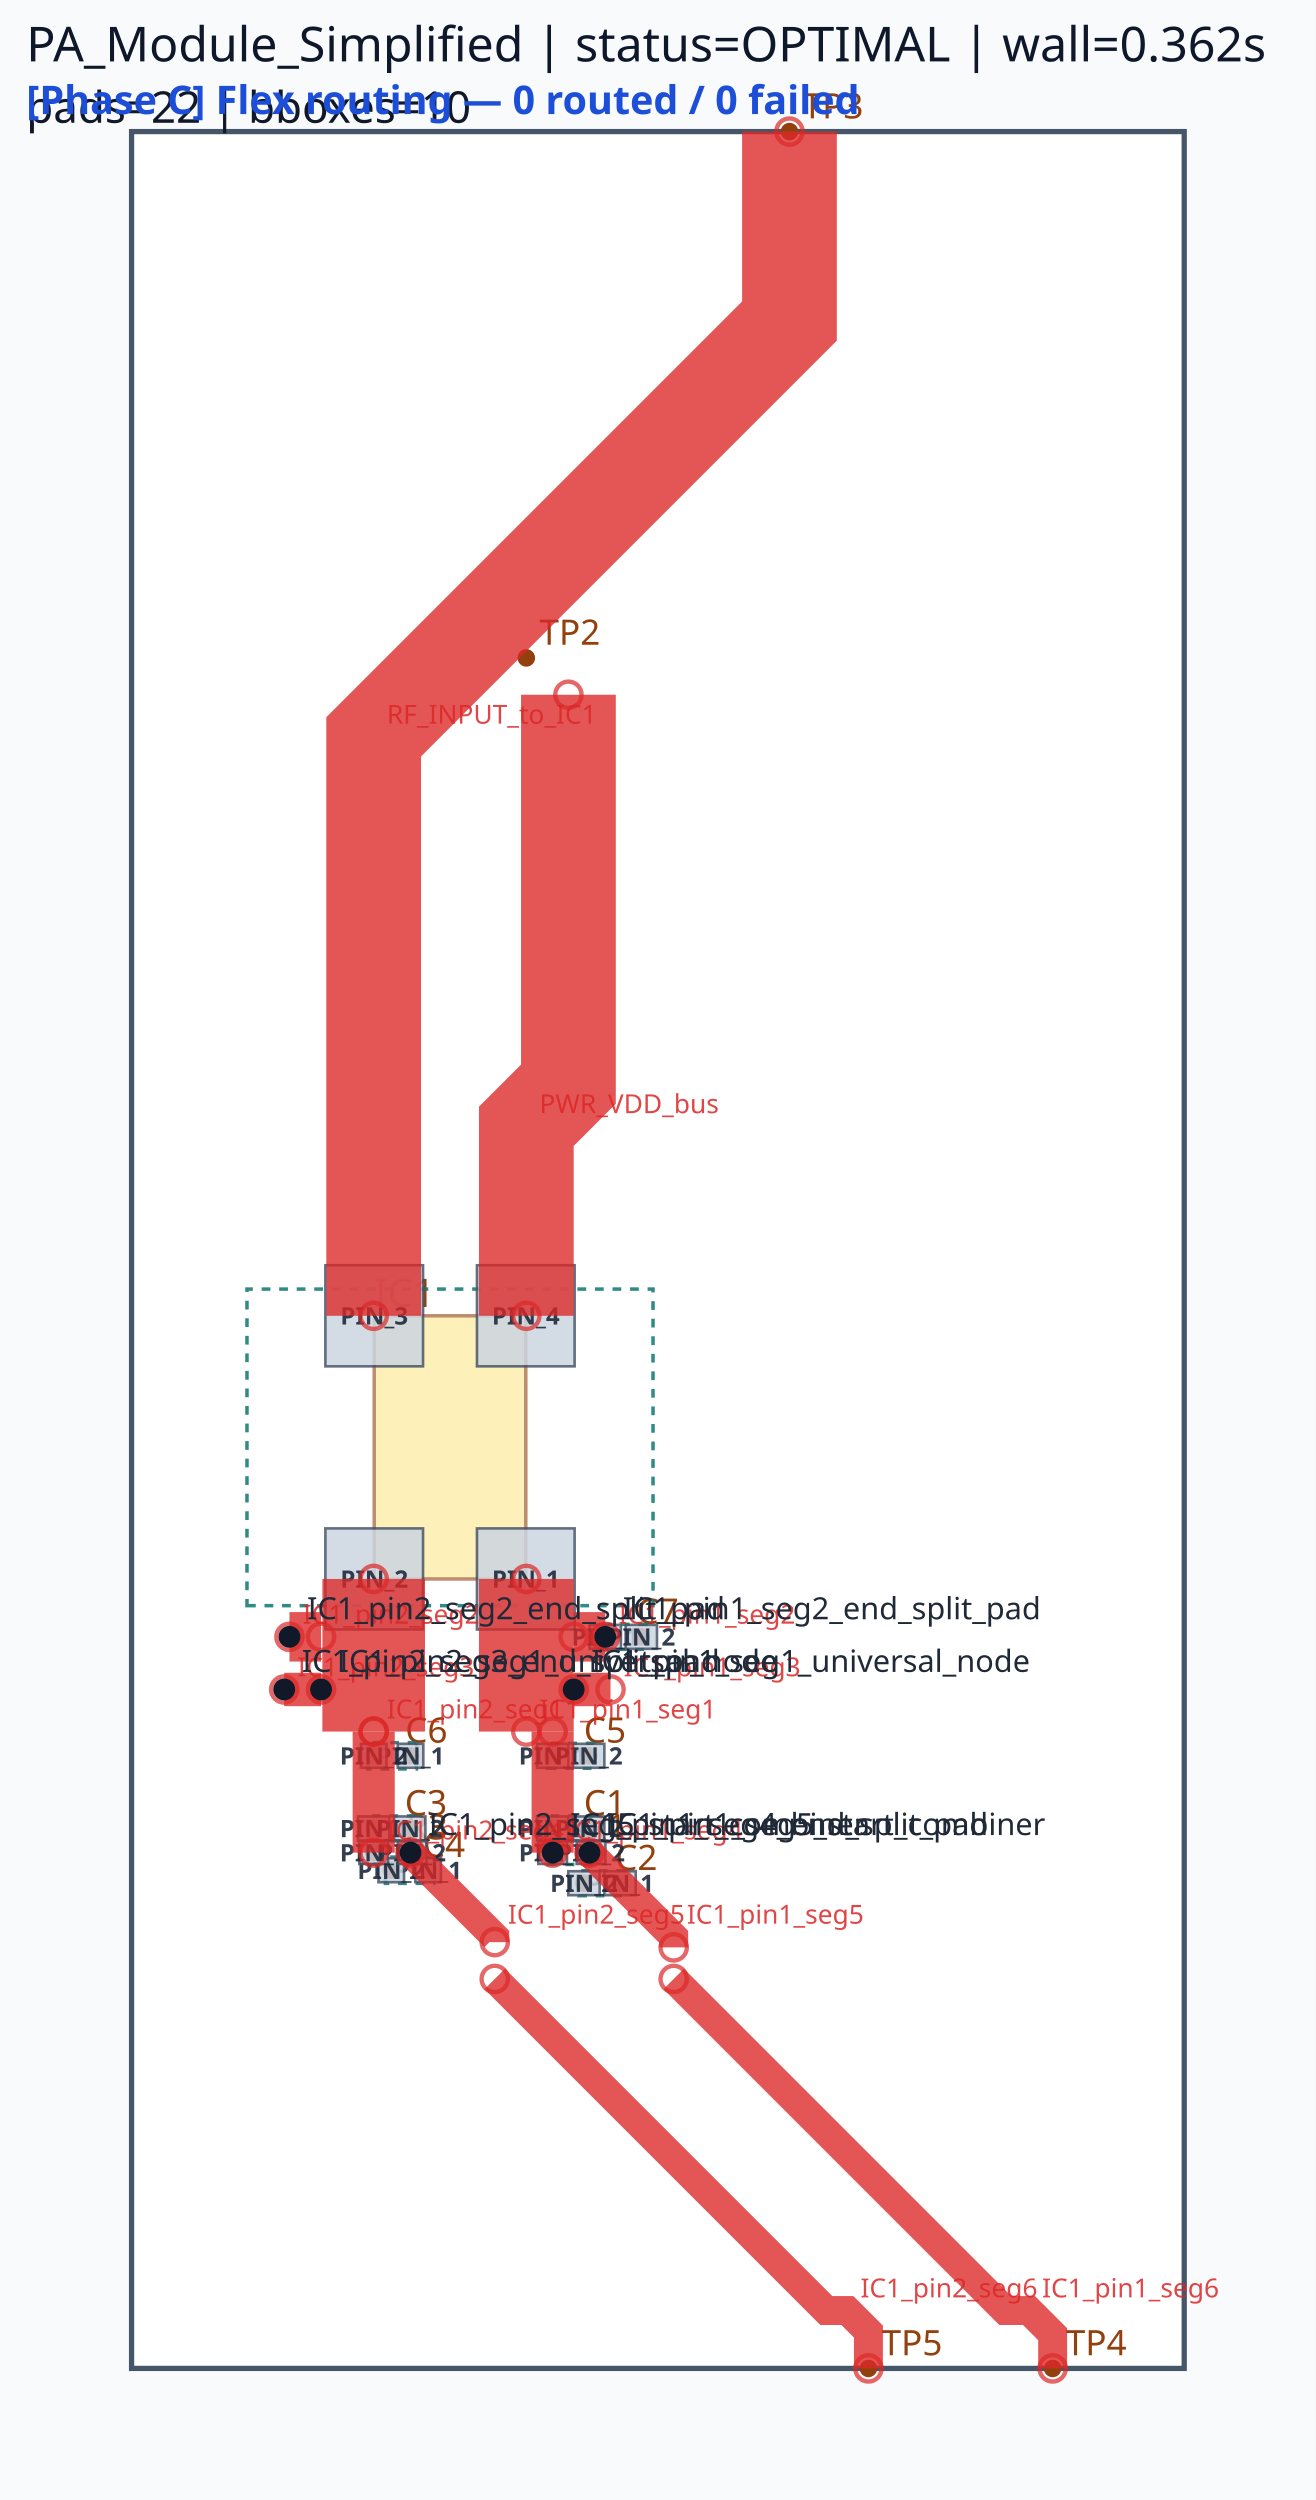
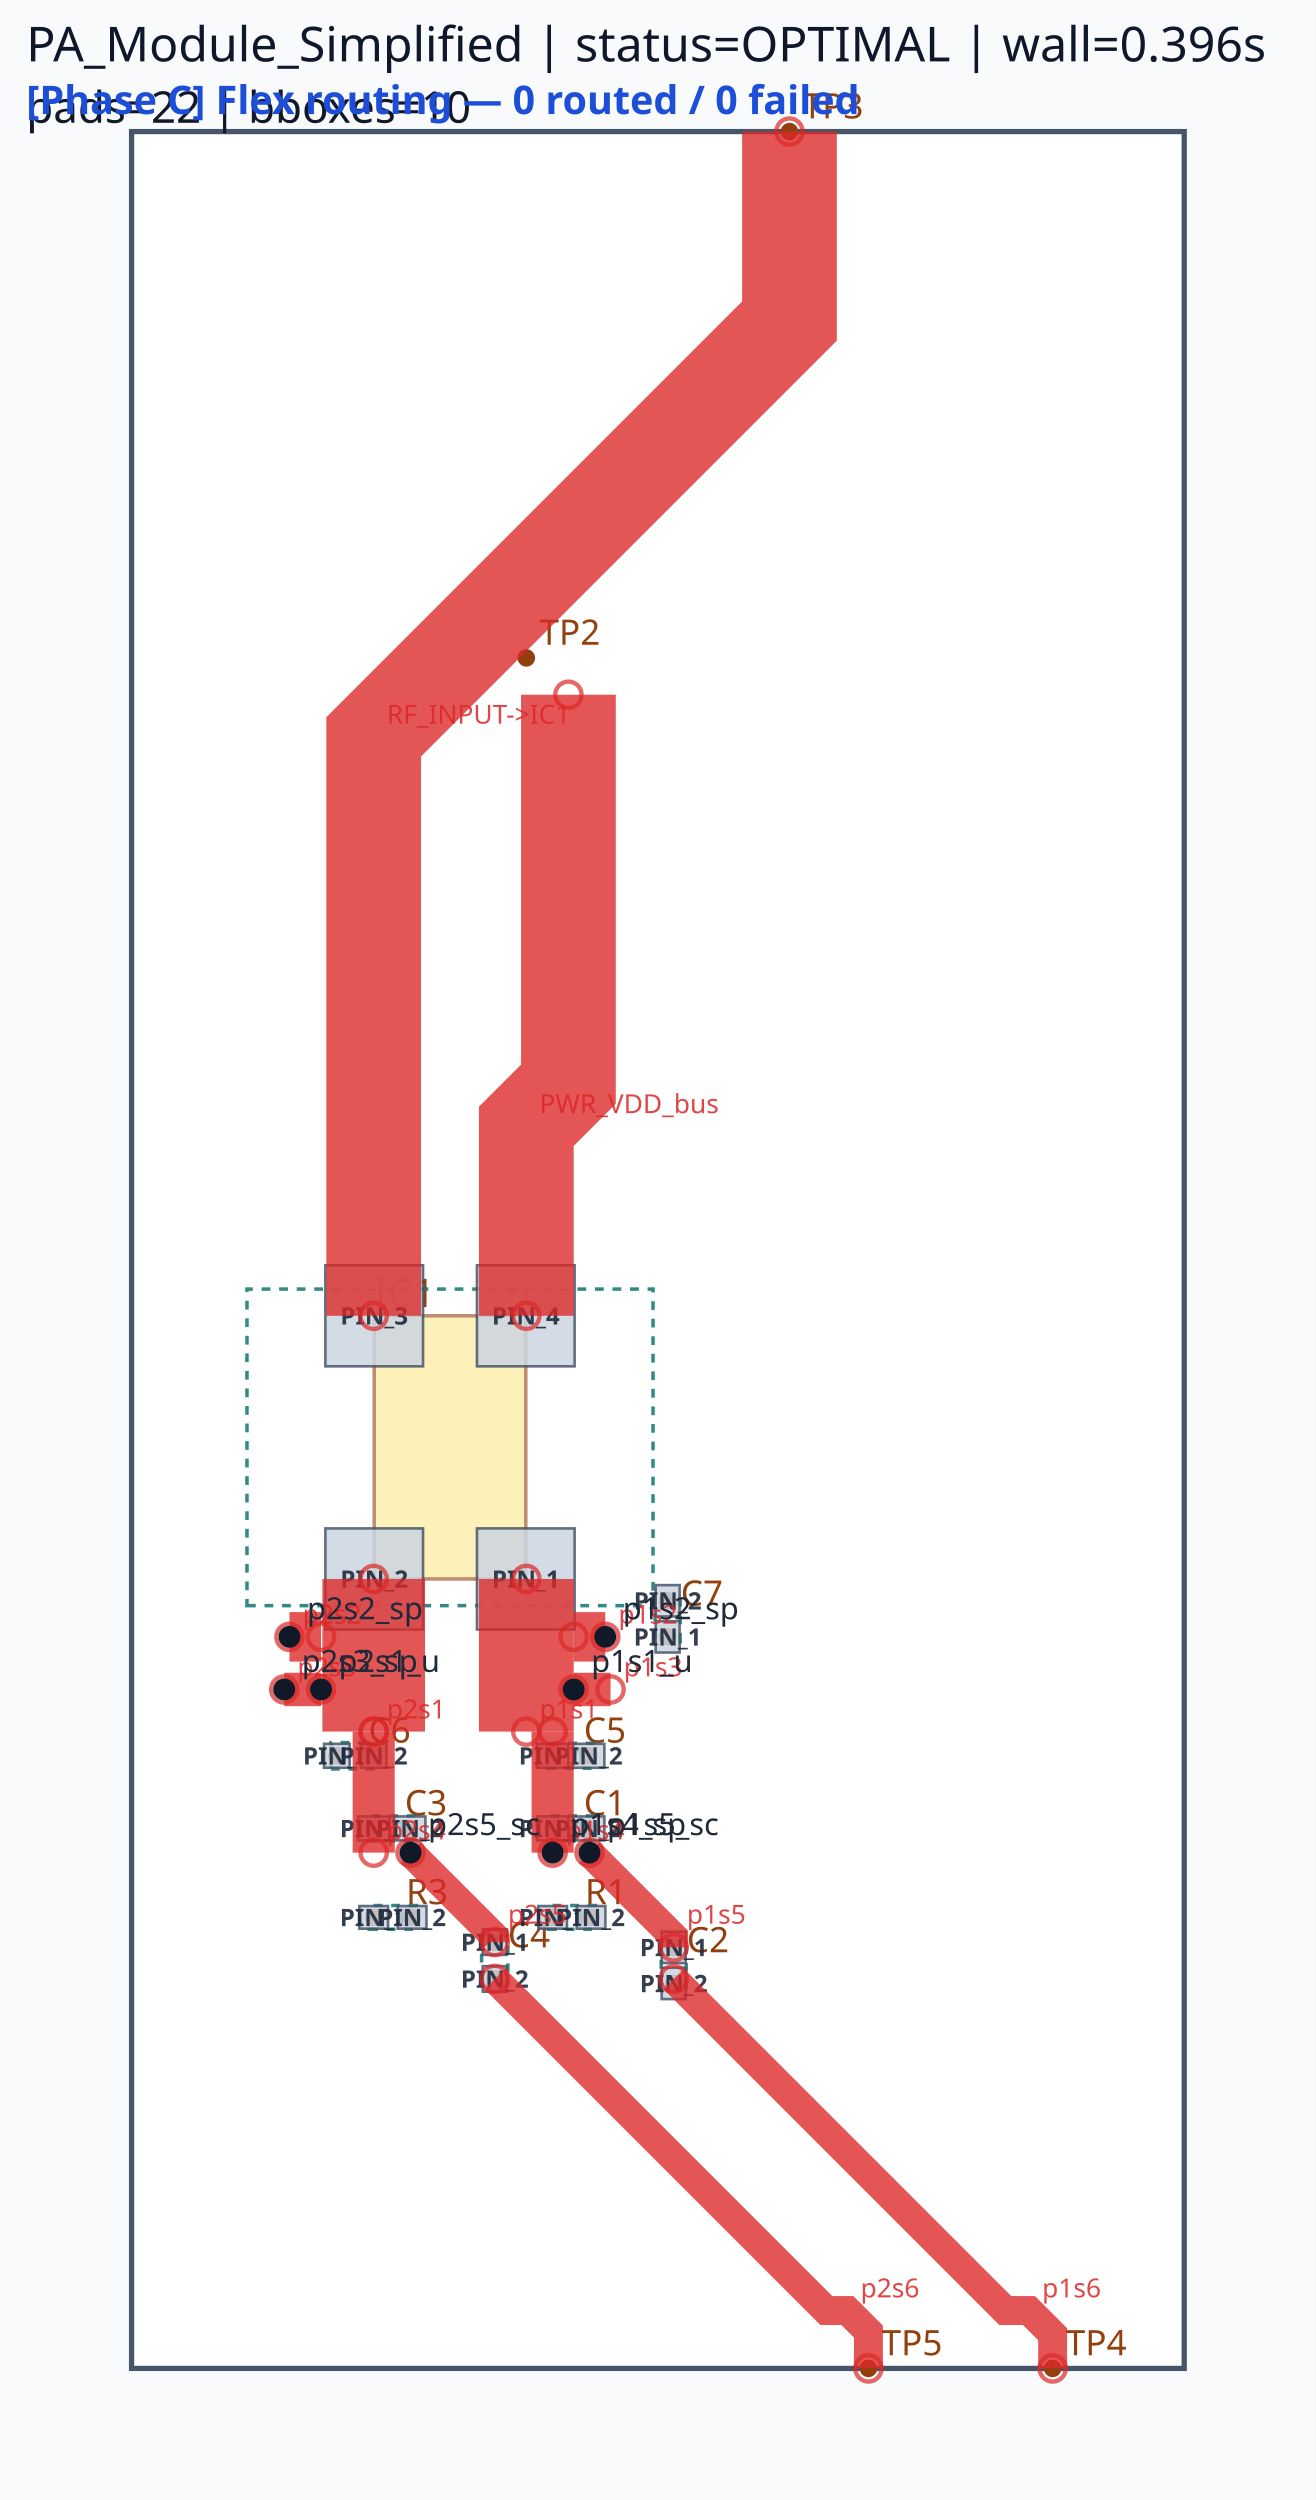
<svg xmlns="http://www.w3.org/2000/svg" viewBox="0 0 300.0 570.0" width="300.0" height="570.0">
  <rect x="0" y="0" width="100%" height="100%" fill="#f8fafc" />
  <rect x="30.00" y="30.00" width="240.00" height="510.00" fill="#ffffff" stroke="#475569" stroke-width="1.2" />
  <rect x="85.32" y="300.00" width="34.56" height="60.00" fill="#fde68a" stroke="#92400e" stroke-width="0.8" opacity="0.6" />
  <text x="85.32" y="298.00" font-family="sans-serif" font-size="9" fill="#92400e">IC1</text>
  <circle cx="120.00" cy="150.00" r="2" fill="#92400e" />
  <text x="123.00" y="147.00" font-family="sans-serif" font-size="8" fill="#92400e">TP2</text>
  <circle cx="180.00" cy="30.00" r="2" fill="#92400e" />
  <text x="183.00" y="27.00" font-family="sans-serif" font-size="8" fill="#92400e">TP3</text>
  <circle cx="240.00" cy="540.00" r="2" fill="#92400e" />
  <text x="243.00" y="537.00" font-family="sans-serif" font-size="8" fill="#92400e">TP4</text>
  <circle cx="198.00" cy="540.00" r="2" fill="#92400e" />
  <text x="201.00" y="537.00" font-family="sans-serif" font-size="8" fill="#92400e">TP5</text>
  <circle cx="126.00" cy="416.88" r="2" fill="#92400e" />
  <circle cx="134.22" cy="416.88" r="2" fill="#92400e" />
  <text x="133.11" y="413.88" font-family="sans-serif" font-size="8" fill="#92400e">C1</text>
-   <circle cx="141.37" cy="429.37" r="2" fill="#92400e" />
-   <circle cx="133.15" cy="429.37" r="2" fill="#92400e" />
-   <text x="140.26" y="426.37" font-family="sans-serif" font-size="8" fill="#92400e">C2</text>
+   <circle cx="153.60" cy="444.00" r="2" fill="#92400e" />
+   <circle cx="153.60" cy="452.22" r="2" fill="#92400e" />
+   <text x="156.60" y="445.11" font-family="sans-serif" font-size="8" fill="#92400e">C2</text>
  <circle cx="85.20" cy="416.88" r="2" fill="#92400e" />
  <circle cx="93.42" cy="416.88" r="2" fill="#92400e" />
  <text x="92.31" y="413.88" font-family="sans-serif" font-size="8" fill="#92400e">C3</text>
-   <circle cx="97.61" cy="426.41" r="2" fill="#92400e" />
-   <circle cx="89.21" cy="426.41" r="2" fill="#92400e" />
-   <text x="96.41" y="423.41" font-family="sans-serif" font-size="8" fill="#92400e">C4</text>
+   <circle cx="112.80" cy="442.80" r="2" fill="#92400e" />
+   <circle cx="112.80" cy="451.20" r="2" fill="#92400e" />
+   <text x="115.80" y="444.00" font-family="sans-serif" font-size="8" fill="#92400e">C4</text>
  <circle cx="126.00" cy="400.32" r="2" fill="#92400e" />
  <circle cx="134.22" cy="400.32" r="2" fill="#92400e" />
  <text x="133.11" y="397.32" font-family="sans-serif" font-size="8" fill="#92400e">C5</text>
-   <circle cx="93.60" cy="400.32" r="2" fill="#92400e" />
+   <circle cx="76.80" cy="400.32" r="2" fill="#92400e" />
  <circle cx="85.20" cy="400.32" r="2" fill="#92400e" />
-   <text x="92.40" y="397.32" font-family="sans-serif" font-size="8" fill="#92400e">C6</text>
-   <circle cx="138.00" cy="373.20" r="2" fill="#92400e" />
-   <circle cx="146.22" cy="373.20" r="2" fill="#92400e" />
-   <text x="145.11" y="370.20" font-family="sans-serif" font-size="8" fill="#92400e">C7</text>
-   <circle cx="126.00" cy="422.40" r="2" fill="#92400e" />
-   <circle cx="134.76" cy="422.40" r="2" fill="#92400e" />
-   <text x="133.38" y="419.40" font-family="sans-serif" font-size="8" fill="#92400e">R1</text>
-   <circle cx="85.20" cy="422.40" r="2" fill="#92400e" />
-   <circle cx="93.96" cy="422.40" r="2" fill="#92400e" />
-   <text x="92.58" y="419.40" font-family="sans-serif" font-size="8" fill="#92400e">R3</text>
+   <text x="84.00" y="397.32" font-family="sans-serif" font-size="8" fill="#92400e">C6</text>
+   <circle cx="152.22" cy="373.20" r="2" fill="#92400e" />
+   <circle cx="152.22" cy="364.98" r="2" fill="#92400e" />
+   <text x="155.22" y="366.09" font-family="sans-serif" font-size="8" fill="#92400e">C7</text>
+   <circle cx="126.00" cy="437.16" r="2" fill="#92400e" />
+   <circle cx="134.76" cy="437.16" r="2" fill="#92400e" />
+   <text x="133.38" y="434.16" font-family="sans-serif" font-size="8" fill="#92400e">R1</text>
+   <circle cx="85.20" cy="437.16" r="2" fill="#92400e" />
+   <circle cx="93.96" cy="437.16" r="2" fill="#92400e" />
+   <text x="92.58" y="434.16" font-family="sans-serif" font-size="8" fill="#92400e">R3</text>
  <path d="M 56.31,366.09 L 148.89,366.09 L 148.89,293.91 L 56.31,293.91 Z" class="component-bbox" fill="none" stroke="#0f766e" stroke-width="0.8" stroke-dasharray="2 2" opacity="0.85" />
  <path d="M 124.86,419.73 L 135.36,419.73 L 135.36,414.03 L 124.86,414.03 Z" class="component-bbox" fill="none" stroke="#0f766e" stroke-width="0.8" stroke-dasharray="2 2" opacity="0.85" />
-   <path d="M 142.51,426.52 L 132.01,426.52 L 132.01,432.22 L 142.51,432.22 Z" class="component-bbox" fill="none" stroke="#0f766e" stroke-width="0.8" stroke-dasharray="2 2" opacity="0.85" />
+   <path d="M 150.75,442.86 L 150.75,453.36 L 156.45,453.36 L 156.45,442.86 Z" class="component-bbox" fill="none" stroke="#0f766e" stroke-width="0.8" stroke-dasharray="2 2" opacity="0.85" />
  <path d="M 84.06,419.73 L 94.56,419.73 L 94.56,414.03 L 84.06,414.03 Z" class="component-bbox" fill="none" stroke="#0f766e" stroke-width="0.8" stroke-dasharray="2 2" opacity="0.85" />
-   <path d="M 98.96,423.41 L 87.86,423.41 L 87.86,429.41 L 98.96,429.41 Z" class="component-bbox" fill="none" stroke="#0f766e" stroke-width="0.8" stroke-dasharray="2 2" opacity="0.85" />
+   <path d="M 109.80,441.45 L 109.80,452.55 L 115.80,452.55 L 115.80,441.45 Z" class="component-bbox" fill="none" stroke="#0f766e" stroke-width="0.8" stroke-dasharray="2 2" opacity="0.85" />
  <path d="M 124.86,403.17 L 135.36,403.17 L 135.36,397.47 L 124.86,397.47 Z" class="component-bbox" fill="none" stroke="#0f766e" stroke-width="0.8" stroke-dasharray="2 2" opacity="0.85" />
-   <path d="M 94.95,397.32 L 83.85,397.32 L 83.85,403.32 L 94.95,403.32 Z" class="component-bbox" fill="none" stroke="#0f766e" stroke-width="0.8" stroke-dasharray="2 2" opacity="0.85" />
-   <path d="M 136.86,376.05 L 147.36,376.05 L 147.36,370.35 L 136.86,370.35 Z" class="component-bbox" fill="none" stroke="#0f766e" stroke-width="0.8" stroke-dasharray="2 2" opacity="0.85" />
-   <path d="M 124.98,425.10 L 135.78,425.10 L 135.78,419.70 L 124.98,419.70 Z" class="component-bbox" fill="none" stroke="#0f766e" stroke-width="0.8" stroke-dasharray="2 2" opacity="0.85" />
-   <path d="M 84.18,425.10 L 94.98,425.10 L 94.98,419.70 L 84.18,419.70 Z" class="component-bbox" fill="none" stroke="#0f766e" stroke-width="0.8" stroke-dasharray="2 2" opacity="0.85" />
+   <path d="M 75.45,403.32 L 86.55,403.32 L 86.55,397.32 L 75.45,397.32 Z" class="component-bbox" fill="none" stroke="#0f766e" stroke-width="0.8" stroke-dasharray="2 2" opacity="0.85" />
+   <path d="M 155.07,374.34 L 155.07,363.84 L 149.37,363.84 L 149.37,374.34 Z" class="component-bbox" fill="none" stroke="#0f766e" stroke-width="0.8" stroke-dasharray="2 2" opacity="0.85" />
+   <path d="M 124.98,439.86 L 135.78,439.86 L 135.78,434.46 L 124.98,434.46 Z" class="component-bbox" fill="none" stroke="#0f766e" stroke-width="0.8" stroke-dasharray="2 2" opacity="0.85" />
+   <path d="M 84.18,439.86 L 94.98,439.86 L 94.98,434.46 L 84.18,434.46 Z" class="component-bbox" fill="none" stroke="#0f766e" stroke-width="0.8" stroke-dasharray="2 2" opacity="0.85" />
  <polygon points="108.75,348.48 108.75,371.52 131.01,371.52 131.01,348.48" fill="#cbd5e1" stroke="#475569" stroke-width="0.6" opacity="0.85" />
  <text x="119.88" y="362.00" font-family="sans-serif" font-size="5.5" text-anchor="middle" font-weight="bold" fill="#1e293b" opacity="0.9">PIN_1</text>
  <polygon points="74.19,348.48 74.19,371.52 96.45,371.52 96.45,348.48" fill="#cbd5e1" stroke="#475569" stroke-width="0.6" opacity="0.85" />
  <text x="85.32" y="362.00" font-family="sans-serif" font-size="5.5" text-anchor="middle" font-weight="bold" fill="#1e293b" opacity="0.9">PIN_2</text>
  <polygon points="96.45,311.52 96.45,288.48 74.19,288.48 74.19,311.52" fill="#cbd5e1" stroke="#475569" stroke-width="0.6" opacity="0.85" />
  <text x="85.32" y="302.00" font-family="sans-serif" font-size="5.5" text-anchor="middle" font-weight="bold" fill="#1e293b" opacity="0.9">PIN_3</text>
  <polygon points="131.01,311.52 131.01,288.48 108.75,288.48 108.75,311.52" fill="#cbd5e1" stroke="#475569" stroke-width="0.6" opacity="0.85" />
  <text x="119.88" y="302.00" font-family="sans-serif" font-size="5.5" text-anchor="middle" font-weight="bold" fill="#1e293b" opacity="0.9">PIN_4</text>
  <polygon points="122.43,419.61 129.57,419.61 129.57,414.15 122.43,414.15" fill="#cbd5e1" stroke="#475569" stroke-width="0.6" opacity="0.85" />
  <text x="126.00" y="418.88" font-family="sans-serif" font-size="5.5" text-anchor="middle" font-weight="bold" fill="#1e293b" opacity="0.9">PIN_1</text>
  <polygon points="130.65,419.61 137.79,419.61 137.79,414.15 130.65,414.15" fill="#cbd5e1" stroke="#475569" stroke-width="0.6" opacity="0.85" />
  <text x="134.22" y="418.88" font-family="sans-serif" font-size="5.5" text-anchor="middle" font-weight="bold" fill="#1e293b" opacity="0.9">PIN_2</text>
-   <polygon points="144.94,426.64 137.80,426.64 137.80,432.10 144.94,432.10" fill="#cbd5e1" stroke="#475569" stroke-width="0.6" opacity="0.85" />
-   <text x="141.37" y="431.37" font-family="sans-serif" font-size="5.5" text-anchor="middle" font-weight="bold" fill="#1e293b" opacity="0.9">PIN_1</text>
-   <polygon points="136.72,426.64 129.58,426.64 129.58,432.10 136.72,432.10" fill="#cbd5e1" stroke="#475569" stroke-width="0.6" opacity="0.85" />
-   <text x="133.15" y="431.37" font-family="sans-serif" font-size="5.5" text-anchor="middle" font-weight="bold" fill="#1e293b" opacity="0.9">PIN_2</text>
+   <polygon points="150.87,440.43 150.87,447.57 156.33,447.57 156.33,440.43" fill="#cbd5e1" stroke="#475569" stroke-width="0.6" opacity="0.85" />
+   <text x="153.60" y="446.00" font-family="sans-serif" font-size="5.5" text-anchor="middle" font-weight="bold" fill="#1e293b" opacity="0.9">PIN_1</text>
+   <polygon points="150.87,448.65 150.87,455.79 156.33,455.79 156.33,448.65" fill="#cbd5e1" stroke="#475569" stroke-width="0.6" opacity="0.85" />
+   <text x="153.60" y="454.22" font-family="sans-serif" font-size="5.5" text-anchor="middle" font-weight="bold" fill="#1e293b" opacity="0.9">PIN_2</text>
  <polygon points="81.63,419.61 88.77,419.61 88.77,414.15 81.63,414.15" fill="#cbd5e1" stroke="#475569" stroke-width="0.6" opacity="0.85" />
  <text x="85.20" y="418.88" font-family="sans-serif" font-size="5.5" text-anchor="middle" font-weight="bold" fill="#1e293b" opacity="0.9">PIN_1</text>
  <polygon points="89.85,419.61 96.99,419.61 96.99,414.15 89.85,414.15" fill="#cbd5e1" stroke="#475569" stroke-width="0.6" opacity="0.85" />
  <text x="93.42" y="418.88" font-family="sans-serif" font-size="5.5" text-anchor="middle" font-weight="bold" fill="#1e293b" opacity="0.9">PIN_2</text>
-   <polygon points="94.70,429.14 100.52,429.14 100.52,423.68 94.70,423.68" fill="#cbd5e1" stroke="#475569" stroke-width="0.6" opacity="0.85" />
-   <text x="97.61" y="428.41" font-family="sans-serif" font-size="5.5" text-anchor="middle" font-weight="bold" fill="#1e293b" opacity="0.9">PIN_1</text>
-   <polygon points="92.12,423.68 86.30,423.68 86.30,429.14 92.12,429.14" fill="#cbd5e1" stroke="#475569" stroke-width="0.6" opacity="0.85" />
-   <text x="89.21" y="428.41" font-family="sans-serif" font-size="5.5" text-anchor="middle" font-weight="bold" fill="#1e293b" opacity="0.9">PIN_2</text>
+   <polygon points="115.53,445.71 115.53,439.89 110.07,439.89 110.07,445.71" fill="#cbd5e1" stroke="#475569" stroke-width="0.6" opacity="0.85" />
+   <text x="112.80" y="444.80" font-family="sans-serif" font-size="5.5" text-anchor="middle" font-weight="bold" fill="#1e293b" opacity="0.9">PIN_1</text>
+   <polygon points="110.07,448.29 110.07,454.11 115.53,454.11 115.53,448.29" fill="#cbd5e1" stroke="#475569" stroke-width="0.6" opacity="0.85" />
+   <text x="112.80" y="453.20" font-family="sans-serif" font-size="5.5" text-anchor="middle" font-weight="bold" fill="#1e293b" opacity="0.9">PIN_2</text>
  <polygon points="122.43,403.05 129.57,403.05 129.57,397.59 122.43,397.59" fill="#cbd5e1" stroke="#475569" stroke-width="0.6" opacity="0.85" />
  <text x="126.00" y="402.32" font-family="sans-serif" font-size="5.5" text-anchor="middle" font-weight="bold" fill="#1e293b" opacity="0.9">PIN_1</text>
  <polygon points="130.65,403.05 137.79,403.05 137.79,397.59 130.65,397.59" fill="#cbd5e1" stroke="#475569" stroke-width="0.6" opacity="0.85" />
  <text x="134.22" y="402.32" font-family="sans-serif" font-size="5.5" text-anchor="middle" font-weight="bold" fill="#1e293b" opacity="0.9">PIN_2</text>
-   <polygon points="90.69,403.05 96.51,403.05 96.51,397.59 90.69,397.59" fill="#cbd5e1" stroke="#475569" stroke-width="0.6" opacity="0.85" />
-   <text x="93.60" y="402.32" font-family="sans-serif" font-size="5.5" text-anchor="middle" font-weight="bold" fill="#1e293b" opacity="0.9">PIN_1</text>
-   <polygon points="88.11,397.59 82.29,397.59 82.29,403.05 88.11,403.05" fill="#cbd5e1" stroke="#475569" stroke-width="0.6" opacity="0.85" />
+   <polygon points="79.71,397.59 73.89,397.59 73.89,403.05 79.71,403.05" fill="#cbd5e1" stroke="#475569" stroke-width="0.6" opacity="0.85" />
+   <text x="76.80" y="402.32" font-family="sans-serif" font-size="5.5" text-anchor="middle" font-weight="bold" fill="#1e293b" opacity="0.9">PIN_1</text>
+   <polygon points="82.29,403.05 88.11,403.05 88.11,397.59 82.29,397.59" fill="#cbd5e1" stroke="#475569" stroke-width="0.6" opacity="0.85" />
  <text x="85.20" y="402.32" font-family="sans-serif" font-size="5.5" text-anchor="middle" font-weight="bold" fill="#1e293b" opacity="0.9">PIN_2</text>
-   <polygon points="134.43,375.93 141.57,375.93 141.57,370.47 134.43,370.47" fill="#cbd5e1" stroke="#475569" stroke-width="0.6" opacity="0.85" />
-   <text x="138.00" y="375.20" font-family="sans-serif" font-size="5.5" text-anchor="middle" font-weight="bold" fill="#1e293b" opacity="0.9">PIN_1</text>
-   <polygon points="142.65,375.93 149.79,375.93 149.79,370.47 142.65,370.47" fill="#cbd5e1" stroke="#475569" stroke-width="0.6" opacity="0.85" />
-   <text x="146.22" y="375.20" font-family="sans-serif" font-size="5.5" text-anchor="middle" font-weight="bold" fill="#1e293b" opacity="0.9">PIN_2</text>
-   <polygon points="122.73,424.98 129.27,424.98 129.27,419.82 122.73,419.82" fill="#cbd5e1" stroke="#475569" stroke-width="0.6" opacity="0.85" />
-   <text x="126.00" y="424.40" font-family="sans-serif" font-size="5.5" text-anchor="middle" font-weight="bold" fill="#1e293b" opacity="0.9">PIN_1</text>
-   <polygon points="131.49,424.98 138.03,424.98 138.03,419.82 131.49,419.82" fill="#cbd5e1" stroke="#475569" stroke-width="0.6" opacity="0.85" />
-   <text x="134.76" y="424.40" font-family="sans-serif" font-size="5.5" text-anchor="middle" font-weight="bold" fill="#1e293b" opacity="0.9">PIN_2</text>
-   <polygon points="81.93,424.98 88.47,424.98 88.47,419.82 81.93,419.82" fill="#cbd5e1" stroke="#475569" stroke-width="0.6" opacity="0.85" />
-   <text x="85.20" y="424.40" font-family="sans-serif" font-size="5.5" text-anchor="middle" font-weight="bold" fill="#1e293b" opacity="0.9">PIN_1</text>
-   <polygon points="90.69,424.98 97.23,424.98 97.23,419.82 90.69,419.82" fill="#cbd5e1" stroke="#475569" stroke-width="0.6" opacity="0.85" />
-   <text x="93.96" y="424.40" font-family="sans-serif" font-size="5.5" text-anchor="middle" font-weight="bold" fill="#1e293b" opacity="0.9">PIN_2</text>
+   <polygon points="154.95,376.77 154.95,369.63 149.49,369.63 149.49,376.77" fill="#cbd5e1" stroke="#475569" stroke-width="0.6" opacity="0.85" />
+   <text x="152.22" y="375.20" font-family="sans-serif" font-size="5.5" text-anchor="middle" font-weight="bold" fill="#1e293b" opacity="0.9">PIN_1</text>
+   <polygon points="154.95,368.55 154.95,361.41 149.49,361.41 149.49,368.55" fill="#cbd5e1" stroke="#475569" stroke-width="0.6" opacity="0.85" />
+   <text x="152.22" y="366.98" font-family="sans-serif" font-size="5.5" text-anchor="middle" font-weight="bold" fill="#1e293b" opacity="0.9">PIN_2</text>
+   <polygon points="122.73,439.74 129.27,439.74 129.27,434.58 122.73,434.58" fill="#cbd5e1" stroke="#475569" stroke-width="0.6" opacity="0.85" />
+   <text x="126.00" y="439.16" font-family="sans-serif" font-size="5.5" text-anchor="middle" font-weight="bold" fill="#1e293b" opacity="0.9">PIN_1</text>
+   <polygon points="131.49,439.74 138.03,439.74 138.03,434.58 131.49,434.58" fill="#cbd5e1" stroke="#475569" stroke-width="0.6" opacity="0.85" />
+   <text x="134.76" y="439.16" font-family="sans-serif" font-size="5.5" text-anchor="middle" font-weight="bold" fill="#1e293b" opacity="0.9">PIN_2</text>
+   <polygon points="81.93,439.74 88.47,439.74 88.47,434.58 81.93,434.58" fill="#cbd5e1" stroke="#475569" stroke-width="0.6" opacity="0.85" />
+   <text x="85.20" y="439.16" font-family="sans-serif" font-size="5.5" text-anchor="middle" font-weight="bold" fill="#1e293b" opacity="0.9">PIN_1</text>
+   <polygon points="90.69,439.74 97.23,439.74 97.23,434.58 90.69,434.58" fill="#cbd5e1" stroke="#475569" stroke-width="0.6" opacity="0.85" />
+   <text x="93.96" y="439.16" font-family="sans-serif" font-size="5.5" text-anchor="middle" font-weight="bold" fill="#1e293b" opacity="0.9">PIN_2</text>
  <polyline points="85.20,360.00 85.20,394.80" fill="none" stroke="#dc2626" stroke-width="23.40" stroke-linecap="butt" stroke-linejoin="miter" opacity="0.78" />
  <circle cx="85.20" cy="360.00" r="3" fill="none" stroke="#dc2626" stroke-width="1.0" opacity="0.7" />
  <circle cx="85.20" cy="394.80" r="3" fill="none" stroke="#dc2626" stroke-width="1.0" opacity="0.7" />
-   <text x="88.20" y="391.80" font-family="sans-serif" font-size="6" fill="#dc2626" opacity="0.85">IC1_pin2_seg1</text>
+   <text x="88.20" y="391.80" font-family="sans-serif" font-size="6" fill="#dc2626" opacity="0.85">p2s1</text>
  <polyline points="120.00,360.00 120.00,394.80" fill="none" stroke="#dc2626" stroke-width="21.60" stroke-linecap="butt" stroke-linejoin="miter" opacity="0.78" />
  <circle cx="120.00" cy="360.00" r="3" fill="none" stroke="#dc2626" stroke-width="1.0" opacity="0.7" />
  <circle cx="120.00" cy="394.80" r="3" fill="none" stroke="#dc2626" stroke-width="1.0" opacity="0.7" />
-   <text x="123.00" y="391.80" font-family="sans-serif" font-size="6" fill="#dc2626" opacity="0.85">IC1_pin1_seg1</text>
+   <text x="123.00" y="391.80" font-family="sans-serif" font-size="6" fill="#dc2626" opacity="0.85">p1s1</text>
  <polyline points="126.00,394.80 126.00,422.40" fill="none" stroke="#dc2626" stroke-width="9.60" stroke-linecap="butt" stroke-linejoin="miter" opacity="0.78" />
  <circle cx="126.00" cy="394.80" r="3" fill="none" stroke="#dc2626" stroke-width="1.0" opacity="0.7" />
  <circle cx="126.00" cy="422.40" r="3" fill="none" stroke="#dc2626" stroke-width="1.0" opacity="0.7" />
-   <text x="129.00" y="419.40" font-family="sans-serif" font-size="6" fill="#dc2626" opacity="0.85">IC1_pin1_seg4</text>
+   <text x="129.00" y="419.40" font-family="sans-serif" font-size="6" fill="#dc2626" opacity="0.85">p1s4</text>
  <polyline points="85.20,394.80 85.20,422.40" fill="none" stroke="#dc2626" stroke-width="9.60" stroke-linecap="butt" stroke-linejoin="miter" opacity="0.78" />
  <circle cx="85.20" cy="394.80" r="3" fill="none" stroke="#dc2626" stroke-width="1.0" opacity="0.7" />
  <circle cx="85.20" cy="422.40" r="3" fill="none" stroke="#dc2626" stroke-width="1.0" opacity="0.7" />
-   <text x="88.20" y="419.40" font-family="sans-serif" font-size="6" fill="#dc2626" opacity="0.85">IC1_pin2_seg4</text>
+   <text x="88.20" y="419.40" font-family="sans-serif" font-size="6" fill="#dc2626" opacity="0.85">p2s4</text>
  <polyline points="130.80,373.20 138.00,373.20" fill="none" stroke="#dc2626" stroke-width="11.28" stroke-linecap="butt" stroke-linejoin="miter" opacity="0.78" />
  <circle cx="130.80" cy="373.20" r="3" fill="none" stroke="#dc2626" stroke-width="1.0" opacity="0.7" />
  <circle cx="138.00" cy="373.20" r="3" fill="none" stroke="#dc2626" stroke-width="1.0" opacity="0.7" />
-   <text x="141.00" y="370.20" font-family="sans-serif" font-size="6" fill="#dc2626" opacity="0.85">IC1_pin1_seg2</text>
+   <text x="141.00" y="370.20" font-family="sans-serif" font-size="6" fill="#dc2626" opacity="0.85">p1s2</text>
  <polyline points="73.20,373.20 66.00,373.20" fill="none" stroke="#dc2626" stroke-width="11.28" stroke-linecap="butt" stroke-linejoin="miter" opacity="0.78" />
  <circle cx="73.20" cy="373.20" r="3" fill="none" stroke="#dc2626" stroke-width="1.0" opacity="0.7" />
  <circle cx="66.00" cy="373.20" r="3" fill="none" stroke="#dc2626" stroke-width="1.0" opacity="0.7" />
-   <text x="69.00" y="370.20" font-family="sans-serif" font-size="6" fill="#dc2626" opacity="0.85">IC1_pin2_seg2</text>
+   <text x="69.00" y="370.20" font-family="sans-serif" font-size="6" fill="#dc2626" opacity="0.85">p2s2</text>
  <polyline points="134.40,422.40 153.60,441.60 153.60,444.00" fill="none" stroke="#dc2626" stroke-width="6.60" stroke-linecap="butt" stroke-linejoin="miter" opacity="0.78" />
  <circle cx="134.40" cy="422.40" r="3" fill="none" stroke="#dc2626" stroke-width="1.0" opacity="0.7" />
  <circle cx="153.60" cy="444.00" r="3" fill="none" stroke="#dc2626" stroke-width="1.0" opacity="0.7" />
-   <text x="156.60" y="438.60" font-family="sans-serif" font-size="6" fill="#dc2626" opacity="0.85">IC1_pin1_seg5</text>
+   <text x="156.60" y="438.60" font-family="sans-serif" font-size="6" fill="#dc2626" opacity="0.85">p1s5</text>
  <polyline points="93.60,422.40 112.80,441.60 112.80,442.80" fill="none" stroke="#dc2626" stroke-width="6.60" stroke-linecap="butt" stroke-linejoin="miter" opacity="0.78" />
  <circle cx="93.60" cy="422.40" r="3" fill="none" stroke="#dc2626" stroke-width="1.0" opacity="0.7" />
  <circle cx="112.80" cy="442.80" r="3" fill="none" stroke="#dc2626" stroke-width="1.0" opacity="0.7" />
-   <text x="115.80" y="438.60" font-family="sans-serif" font-size="6" fill="#dc2626" opacity="0.85">IC1_pin2_seg5</text>
+   <text x="115.80" y="438.60" font-family="sans-serif" font-size="6" fill="#dc2626" opacity="0.85">p2s5</text>
  <polyline points="130.80,385.20 139.20,385.20" fill="none" stroke="#dc2626" stroke-width="7.62" stroke-linecap="butt" stroke-linejoin="miter" opacity="0.78" />
  <circle cx="130.80" cy="385.20" r="3" fill="none" stroke="#dc2626" stroke-width="1.0" opacity="0.7" />
  <circle cx="139.20" cy="385.20" r="3" fill="none" stroke="#dc2626" stroke-width="1.0" opacity="0.7" />
-   <text x="142.20" y="382.20" font-family="sans-serif" font-size="6" fill="#dc2626" opacity="0.85">IC1_pin1_seg3</text>
+   <text x="142.20" y="382.20" font-family="sans-serif" font-size="6" fill="#dc2626" opacity="0.85">p1s3</text>
  <polyline points="73.20,385.20 64.80,385.20" fill="none" stroke="#dc2626" stroke-width="7.62" stroke-linecap="butt" stroke-linejoin="miter" opacity="0.78" />
  <circle cx="73.20" cy="385.20" r="3" fill="none" stroke="#dc2626" stroke-width="1.0" opacity="0.7" />
  <circle cx="64.80" cy="385.20" r="3" fill="none" stroke="#dc2626" stroke-width="1.0" opacity="0.7" />
-   <text x="67.80" y="382.20" font-family="sans-serif" font-size="6" fill="#dc2626" opacity="0.85">IC1_pin2_seg3</text>
+   <text x="67.80" y="382.20" font-family="sans-serif" font-size="6" fill="#dc2626" opacity="0.85">p2s3</text>
  <polyline points="180.00,30.00 180.00,73.20 85.20,168.00 85.20,300.00" fill="none" stroke="#dc2626" stroke-width="21.60" stroke-linecap="butt" stroke-linejoin="miter" opacity="0.78" />
  <circle cx="180.00" cy="30.00" r="3" fill="none" stroke="#dc2626" stroke-width="1.0" opacity="0.7" />
  <circle cx="85.20" cy="300.00" r="3" fill="none" stroke="#dc2626" stroke-width="1.0" opacity="0.7" />
-   <text x="88.20" y="165.00" font-family="sans-serif" font-size="6" fill="#dc2626" opacity="0.85">RF_INPUT_to_IC1</text>
+   <text x="88.20" y="165.00" font-family="sans-serif" font-size="6" fill="#dc2626" opacity="0.85">RF_INPUT-&gt;IC1</text>
  <polyline points="129.60,158.40 129.60,247.20 120.00,256.80 120.00,300.00" fill="none" stroke="#dc2626" stroke-width="21.60" stroke-linecap="butt" stroke-linejoin="miter" opacity="0.78" />
  <circle cx="129.60" cy="158.40" r="3" fill="none" stroke="#dc2626" stroke-width="1.0" opacity="0.7" />
  <circle cx="120.00" cy="300.00" r="3" fill="none" stroke="#dc2626" stroke-width="1.0" opacity="0.7" />
  <text x="123.00" y="253.80" font-family="sans-serif" font-size="6" fill="#dc2626" opacity="0.85">PWR_VDD_bus</text>
  <polyline points="153.60,451.20 229.20,526.80 234.60,526.80 240.00,532.20 240.00,540.00" fill="none" stroke="#dc2626" stroke-width="6.60" stroke-linecap="butt" stroke-linejoin="miter" opacity="0.78" />
  <circle cx="153.60" cy="451.20" r="3" fill="none" stroke="#dc2626" stroke-width="1.0" opacity="0.7" />
  <circle cx="240.00" cy="540.00" r="3" fill="none" stroke="#dc2626" stroke-width="1.0" opacity="0.7" />
-   <text x="237.60" y="523.80" font-family="sans-serif" font-size="6" fill="#dc2626" opacity="0.85">IC1_pin1_seg6</text>
+   <text x="237.60" y="523.80" font-family="sans-serif" font-size="6" fill="#dc2626" opacity="0.85">p1s6</text>
  <polyline points="112.80,451.20 188.40,526.80 193.20,526.80 198.00,531.60 198.00,540.00" fill="none" stroke="#dc2626" stroke-width="6.60" stroke-linecap="butt" stroke-linejoin="miter" opacity="0.78" />
  <circle cx="112.80" cy="451.20" r="3" fill="none" stroke="#dc2626" stroke-width="1.0" opacity="0.7" />
  <circle cx="198.00" cy="540.00" r="3" fill="none" stroke="#dc2626" stroke-width="1.0" opacity="0.7" />
-   <text x="196.20" y="523.80" font-family="sans-serif" font-size="6" fill="#dc2626" opacity="0.85">IC1_pin2_seg6</text>
+   <text x="196.20" y="523.80" font-family="sans-serif" font-size="6" fill="#dc2626" opacity="0.85">p2s6</text>
  <circle cx="130.80" cy="385.20" r="2.5" fill="#111827" />
-   <text x="134.80" y="381.20" font-family="sans-serif" font-size="7" fill="#1f2937">IC1_pin1_seg1_universal_node</text>
+   <text x="134.80" y="381.20" font-family="sans-serif" font-size="7" fill="#1f2937">p1s1_u</text>
  <circle cx="138.00" cy="373.20" r="2.5" fill="#111827" />
-   <text x="142.00" y="369.20" font-family="sans-serif" font-size="7" fill="#1f2937">IC1_pin1_seg2_end_split_pad</text>
+   <text x="142.00" y="369.20" font-family="sans-serif" font-size="7" fill="#1f2937">p1s2_sp</text>
  <circle cx="126.00" cy="422.40" r="2.5" fill="#111827" />
-   <text x="130.00" y="418.40" font-family="sans-serif" font-size="7" fill="#1f2937">IC1_pin1_seg4_end_split_pad</text>
+   <text x="130.00" y="418.40" font-family="sans-serif" font-size="7" fill="#1f2937">p1s4_sp</text>
  <circle cx="134.40" cy="422.40" r="2.5" fill="#111827" />
-   <text x="138.40" y="418.40" font-family="sans-serif" font-size="7" fill="#1f2937">IC1_pin1_seg5_start_combiner</text>
+   <text x="138.40" y="418.40" font-family="sans-serif" font-size="7" fill="#1f2937">p1s5_sc</text>
  <circle cx="73.20" cy="385.20" r="2.5" fill="#111827" />
-   <text x="77.20" y="381.20" font-family="sans-serif" font-size="7" fill="#1f2937">IC1_pin2_seg1_universal_node</text>
+   <text x="77.20" y="381.20" font-family="sans-serif" font-size="7" fill="#1f2937">p2s1_u</text>
  <circle cx="66.00" cy="373.20" r="2.5" fill="#111827" />
-   <text x="70.00" y="369.20" font-family="sans-serif" font-size="7" fill="#1f2937">IC1_pin2_seg2_end_split_pad</text>
+   <text x="70.00" y="369.20" font-family="sans-serif" font-size="7" fill="#1f2937">p2s2_sp</text>
  <circle cx="64.80" cy="385.20" r="2.5" fill="#111827" />
-   <text x="68.80" y="381.20" font-family="sans-serif" font-size="7" fill="#1f2937">IC1_pin2_seg3_end_split_pad</text>
+   <text x="68.80" y="381.20" font-family="sans-serif" font-size="7" fill="#1f2937">p2s3_sp</text>
  <circle cx="93.60" cy="422.40" r="2.5" fill="#111827" />
-   <text x="97.60" y="418.40" font-family="sans-serif" font-size="7" fill="#1f2937">IC1_pin2_seg5_start_combiner</text>
-   <text x="6" y="14" font-family="sans-serif" font-size="11" fill="#0f172a">PA_Module_Simplified | status=OPTIMAL | wall=0.362s</text>
+   <text x="97.60" y="418.40" font-family="sans-serif" font-size="7" fill="#1f2937">p2s5_sc</text>
+   <text x="6" y="14" font-family="sans-serif" font-size="11" fill="#0f172a">PA_Module_Simplified | status=OPTIMAL | wall=0.396s</text>
  <text x="6" y="28" font-family="sans-serif" font-size="10" fill="#111827">pads=22 | bboxes=10</text>
  <text x="6" y="26" font-family="sans-serif" font-size="9" font-weight="bold" fill="#1d4ed8">[Phase C] Flex routing — 0 routed / 0 failed</text>
</svg>
